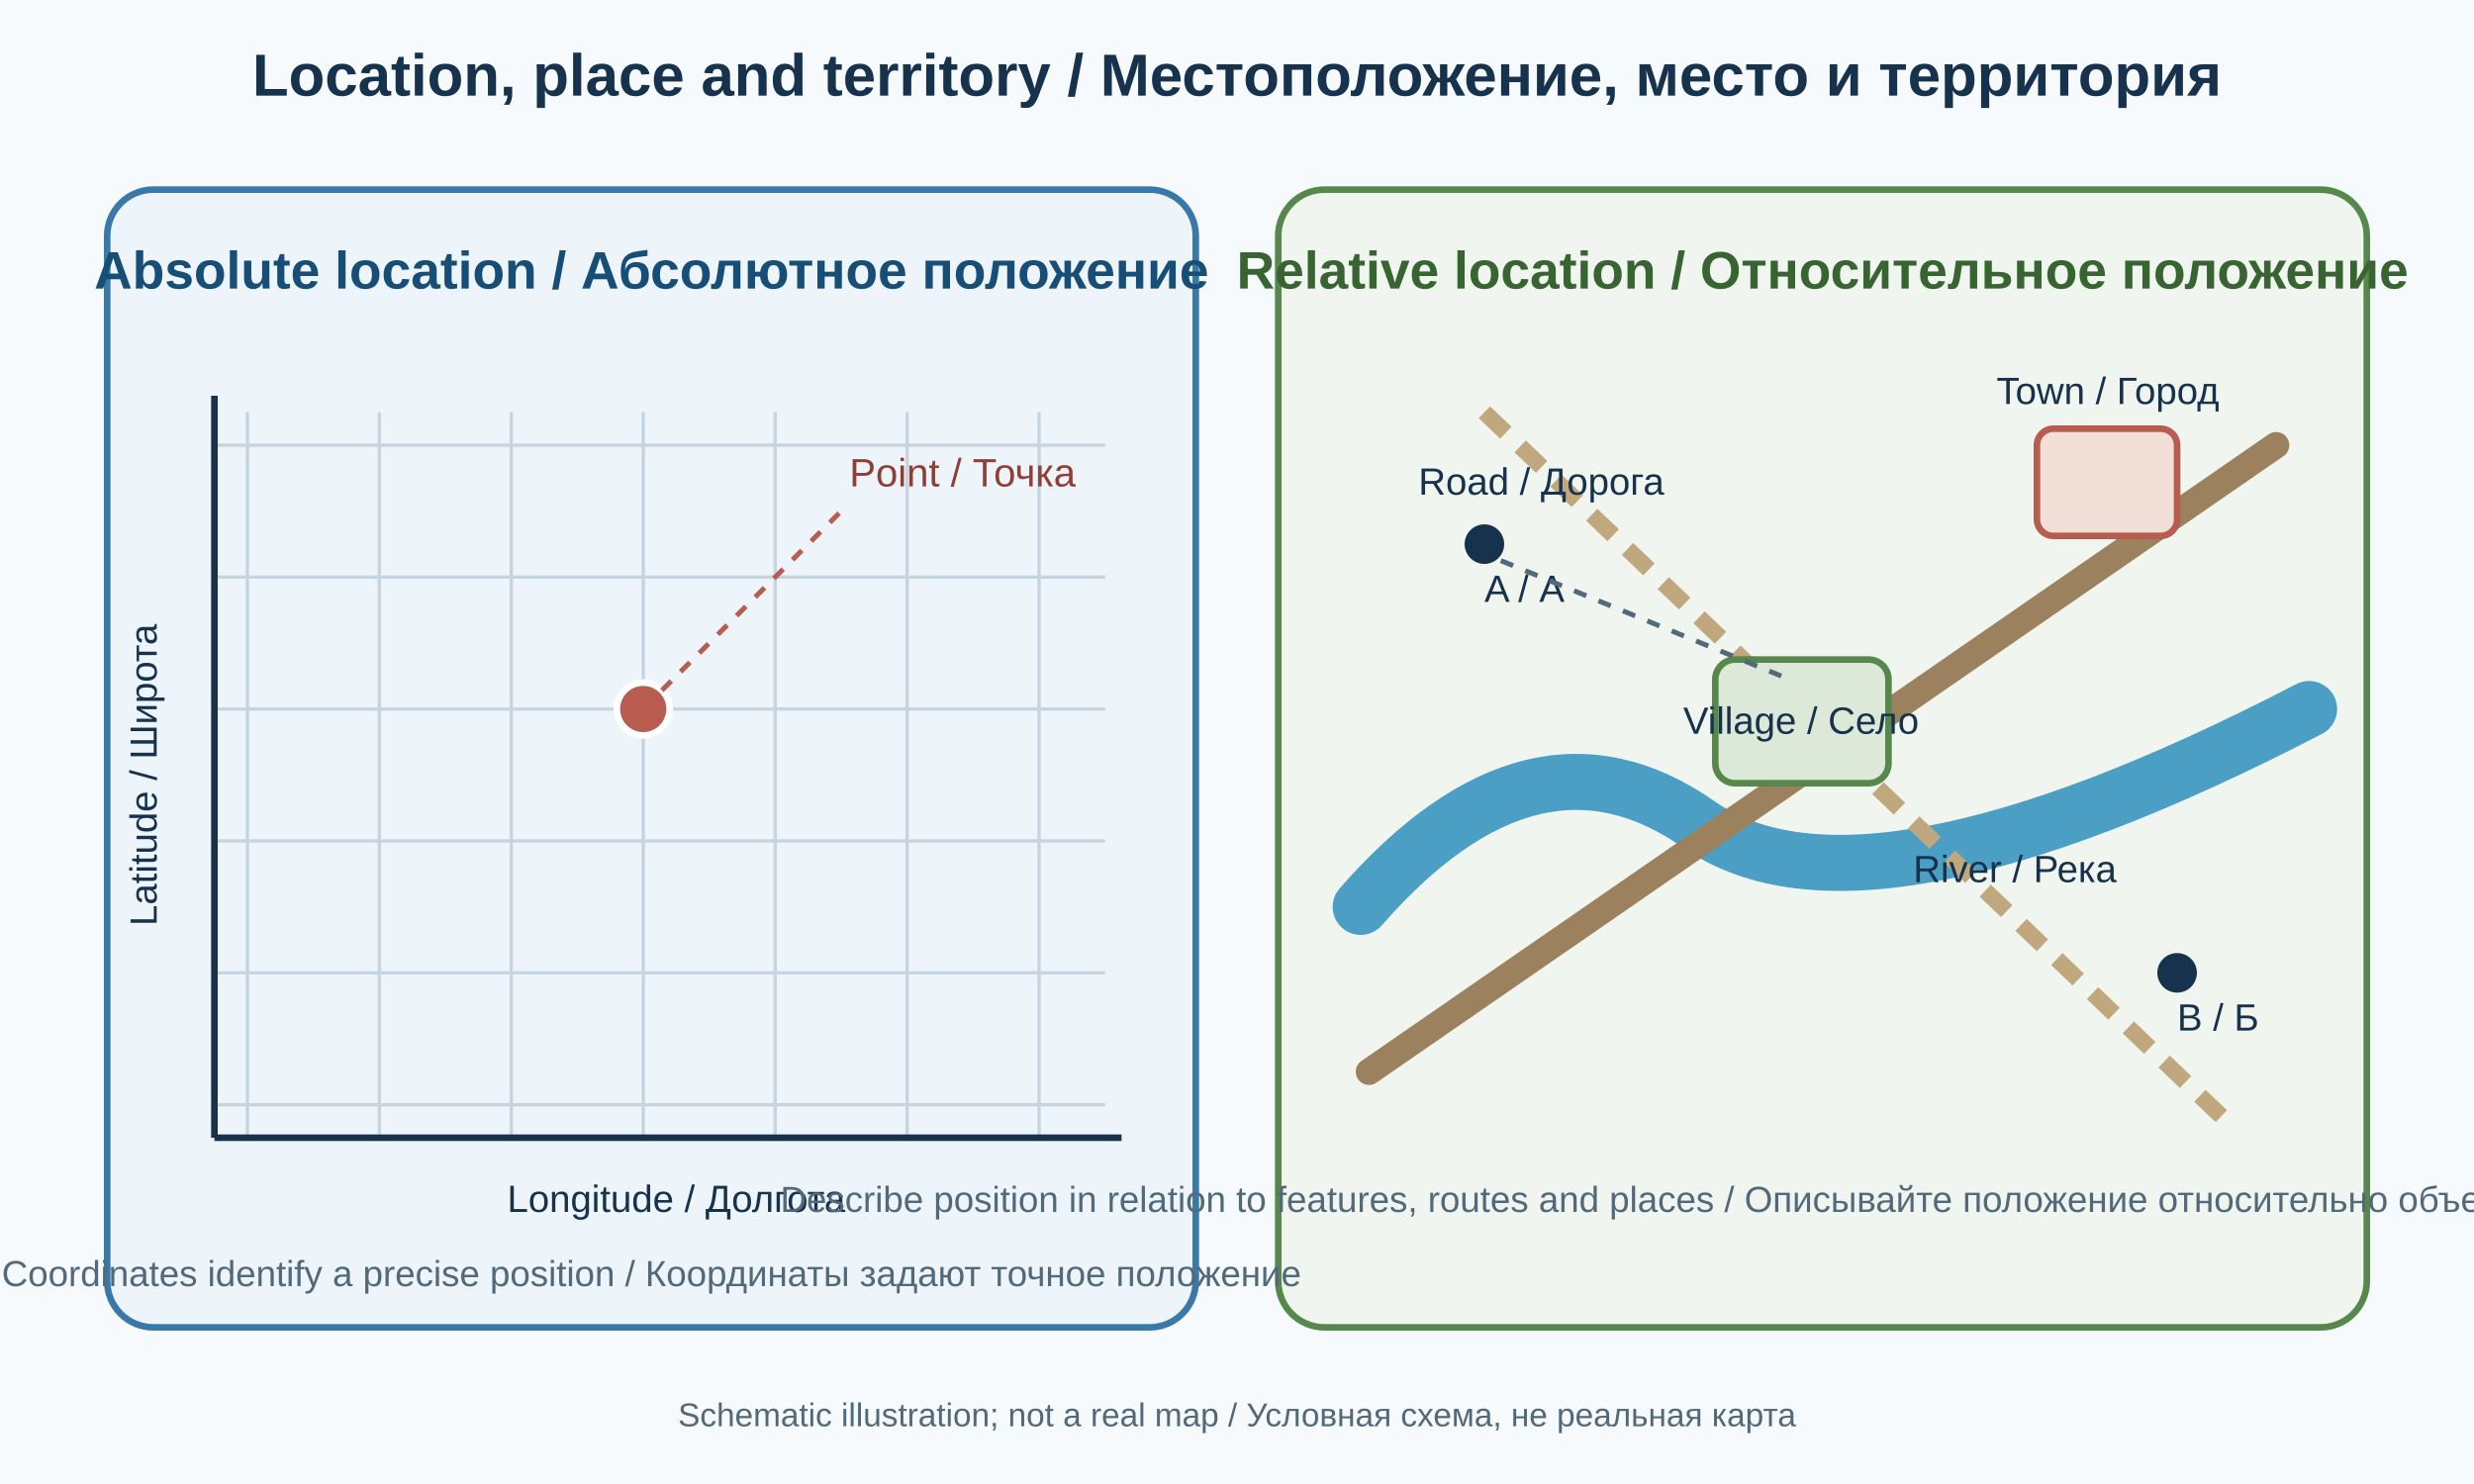
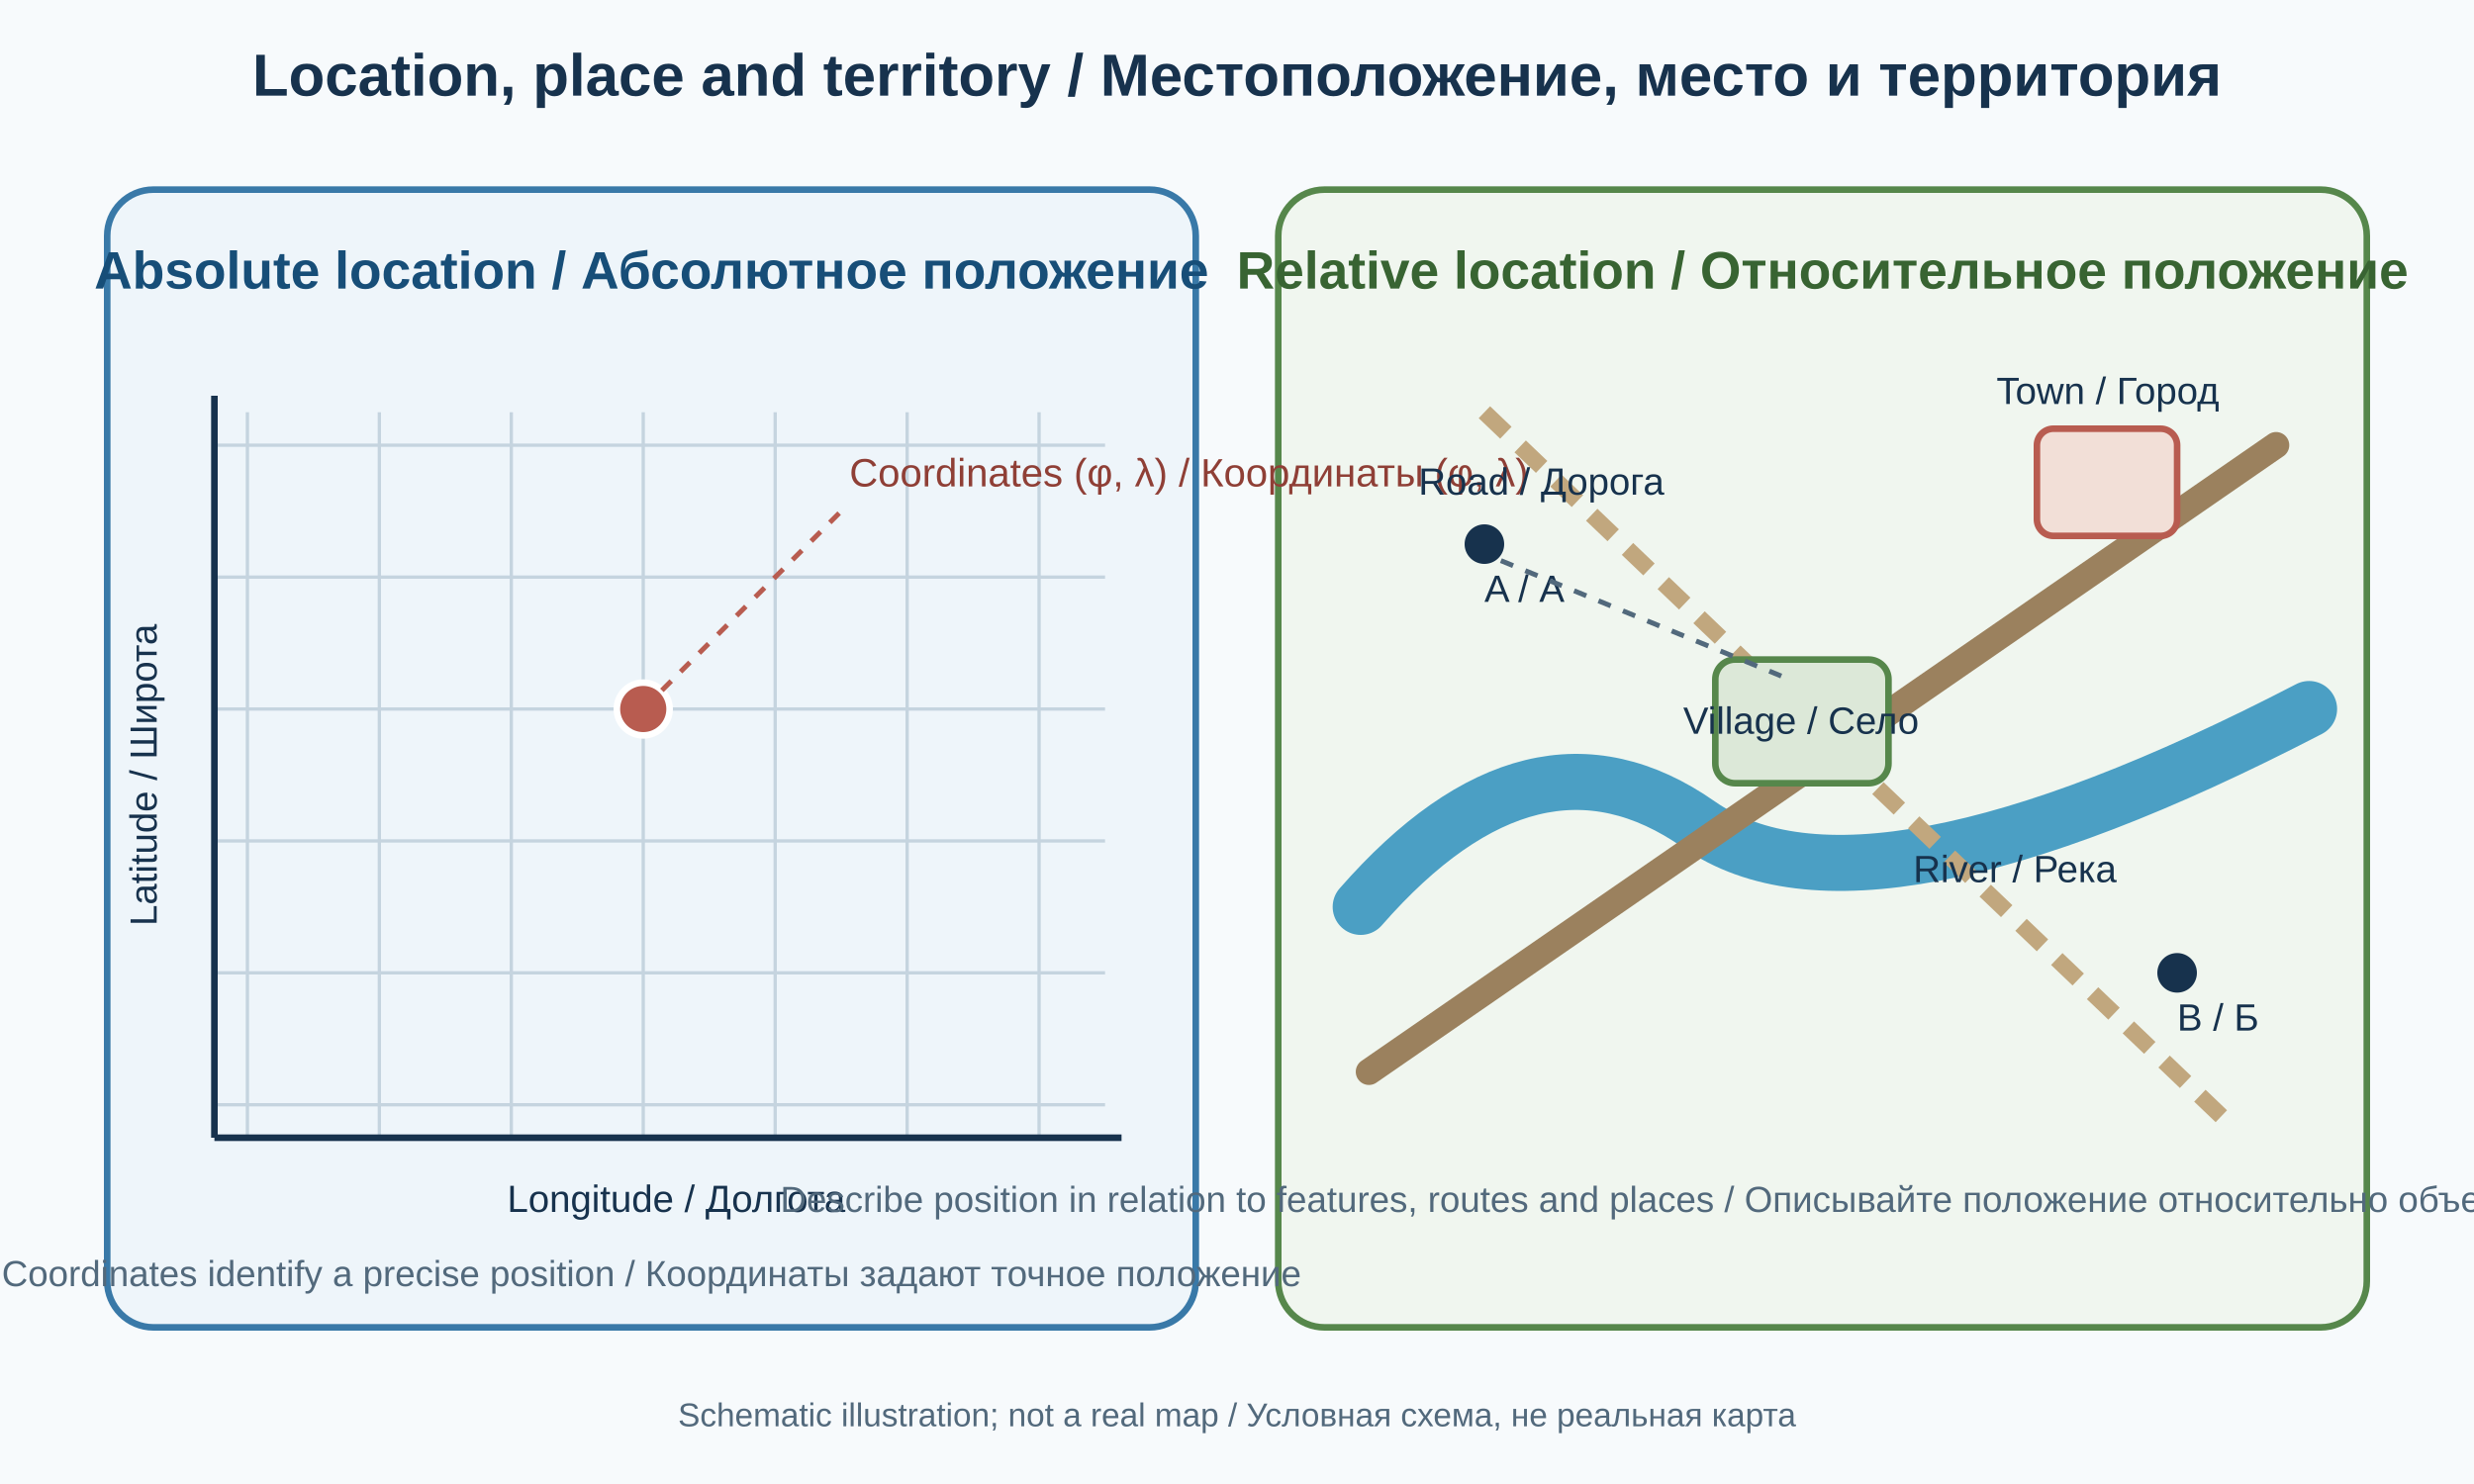
<svg xmlns="http://www.w3.org/2000/svg" width="1500" height="900" viewBox="0 0 1500 900" role="img" aria-labelledby="t d">
  <rect width="1500" height="900" fill="#f7fafc" />
  <text x="750" y="58" text-anchor="middle" font-family="Arial,sans-serif" font-size="36" font-weight="700" fill="#17324d">Location, place and territory / Местоположение, место и территория</text>
  <rect x="65" y="115" width="660" height="690" rx="28" fill="#eef5fa" stroke="#3979a8" stroke-width="4" />
  <rect x="775" y="115" width="660" height="690" rx="28" fill="#f0f6ef" stroke="#56874b" stroke-width="4" />
  <g font-family="Arial,sans-serif" text-anchor="middle">
    <text x="395" y="175" font-size="32" font-weight="700" fill="#174e78">Absolute location / Абсолютное положение</text>
    <text x="1105" y="175" font-size="32" font-weight="700" fill="#386432">Relative location / Относительное положение</text>
  </g>
  <g stroke="#c5d4df" stroke-width="2">
    <path d="M150 250V690 M230 250V690 M310 250V690 M390 250V690 M470 250V690 M550 250V690 M630 250V690" />
    <path d="M130 270H670 M130 350H670 M130 430H670 M130 510H670 M130 590H670 M130 670H670" />
  </g>
  <path d="M130 690V240 M130 690H680" stroke="#17324d" stroke-width="4" />
  <text x="410" y="735" text-anchor="middle" font-family="Arial" font-size="23" fill="#17324d">Longitude / Долгота</text>
  <text x="95" y="470" text-anchor="middle" font-family="Arial" font-size="23" fill="#17324d" transform="rotate(-90 95 470)">Latitude / Широта</text>
  <circle cx="390" cy="430" r="16" fill="#b85c50" stroke="#fff" stroke-width="4" />
  <path d="M390 430L510 310" stroke="#b85c50" stroke-width="3" stroke-dasharray="8 8" />
-   <text x="515" y="295" font-family="Arial" font-size="24" fill="#8f3f36">Point / Точка</text>
+   <text x="515" y="295" font-family="Arial" font-size="24" fill="#8f3f36">Coordinates (φ, λ) / Координаты (φ, λ)</text>
  <text x="395" y="780" font-family="Arial" font-size="22" fill="#52697c" text-anchor="middle">Coordinates identify a precise position / Координаты задают точное положение</text>
  <path d="M825 550Q930 430 1030 500T1400 430" fill="none" stroke="#4b9fc4" stroke-width="34" stroke-linecap="round" />
  <path d="M830 650L1380 270" stroke="#9b815e" stroke-width="16" stroke-linecap="round" />
  <path d="M900 250L1350 680" stroke="#c1a77e" stroke-width="10" stroke-dasharray="18 12" />
  <rect x="1040" y="400" width="105" height="75" rx="12" fill="#dce8d8" stroke="#56874b" stroke-width="4" />
  <rect x="1235" y="260" width="85" height="65" rx="10" fill="#f2dfd7" stroke="#b85c50" stroke-width="4" />
  <circle cx="900" cy="330" r="12" fill="#17324d" />
  <circle cx="1320" cy="590" r="12" fill="#17324d" />
  <g font-family="Arial" font-size="23" fill="#17324d">
    <text x="1092" y="445" text-anchor="middle">Village / Село</text>
    <text x="1278" y="245" text-anchor="middle">Town / Город</text>
    <text x="860" y="300">Road / Дорога</text>
    <text x="1160" y="535">River / Река</text>
    <text x="900" y="365">A / А</text>
    <text x="1320" y="625">B / Б</text>
  </g>
  <path d="M910 340L1080 410" stroke="#52697c" stroke-width="3" stroke-dasharray="8 8" />
  <text x="1110" y="735" text-anchor="middle" font-family="Arial" font-size="22" fill="#52697c">Describe position in relation to features, routes and places / Описывайте положение относительно объектов, маршрутов и мест</text>
  <text x="750" y="865" text-anchor="middle" font-family="Arial" font-size="20" fill="#52697c">Schematic illustration; not a real map / Условная схема, не реальная карта</text>
</svg>
